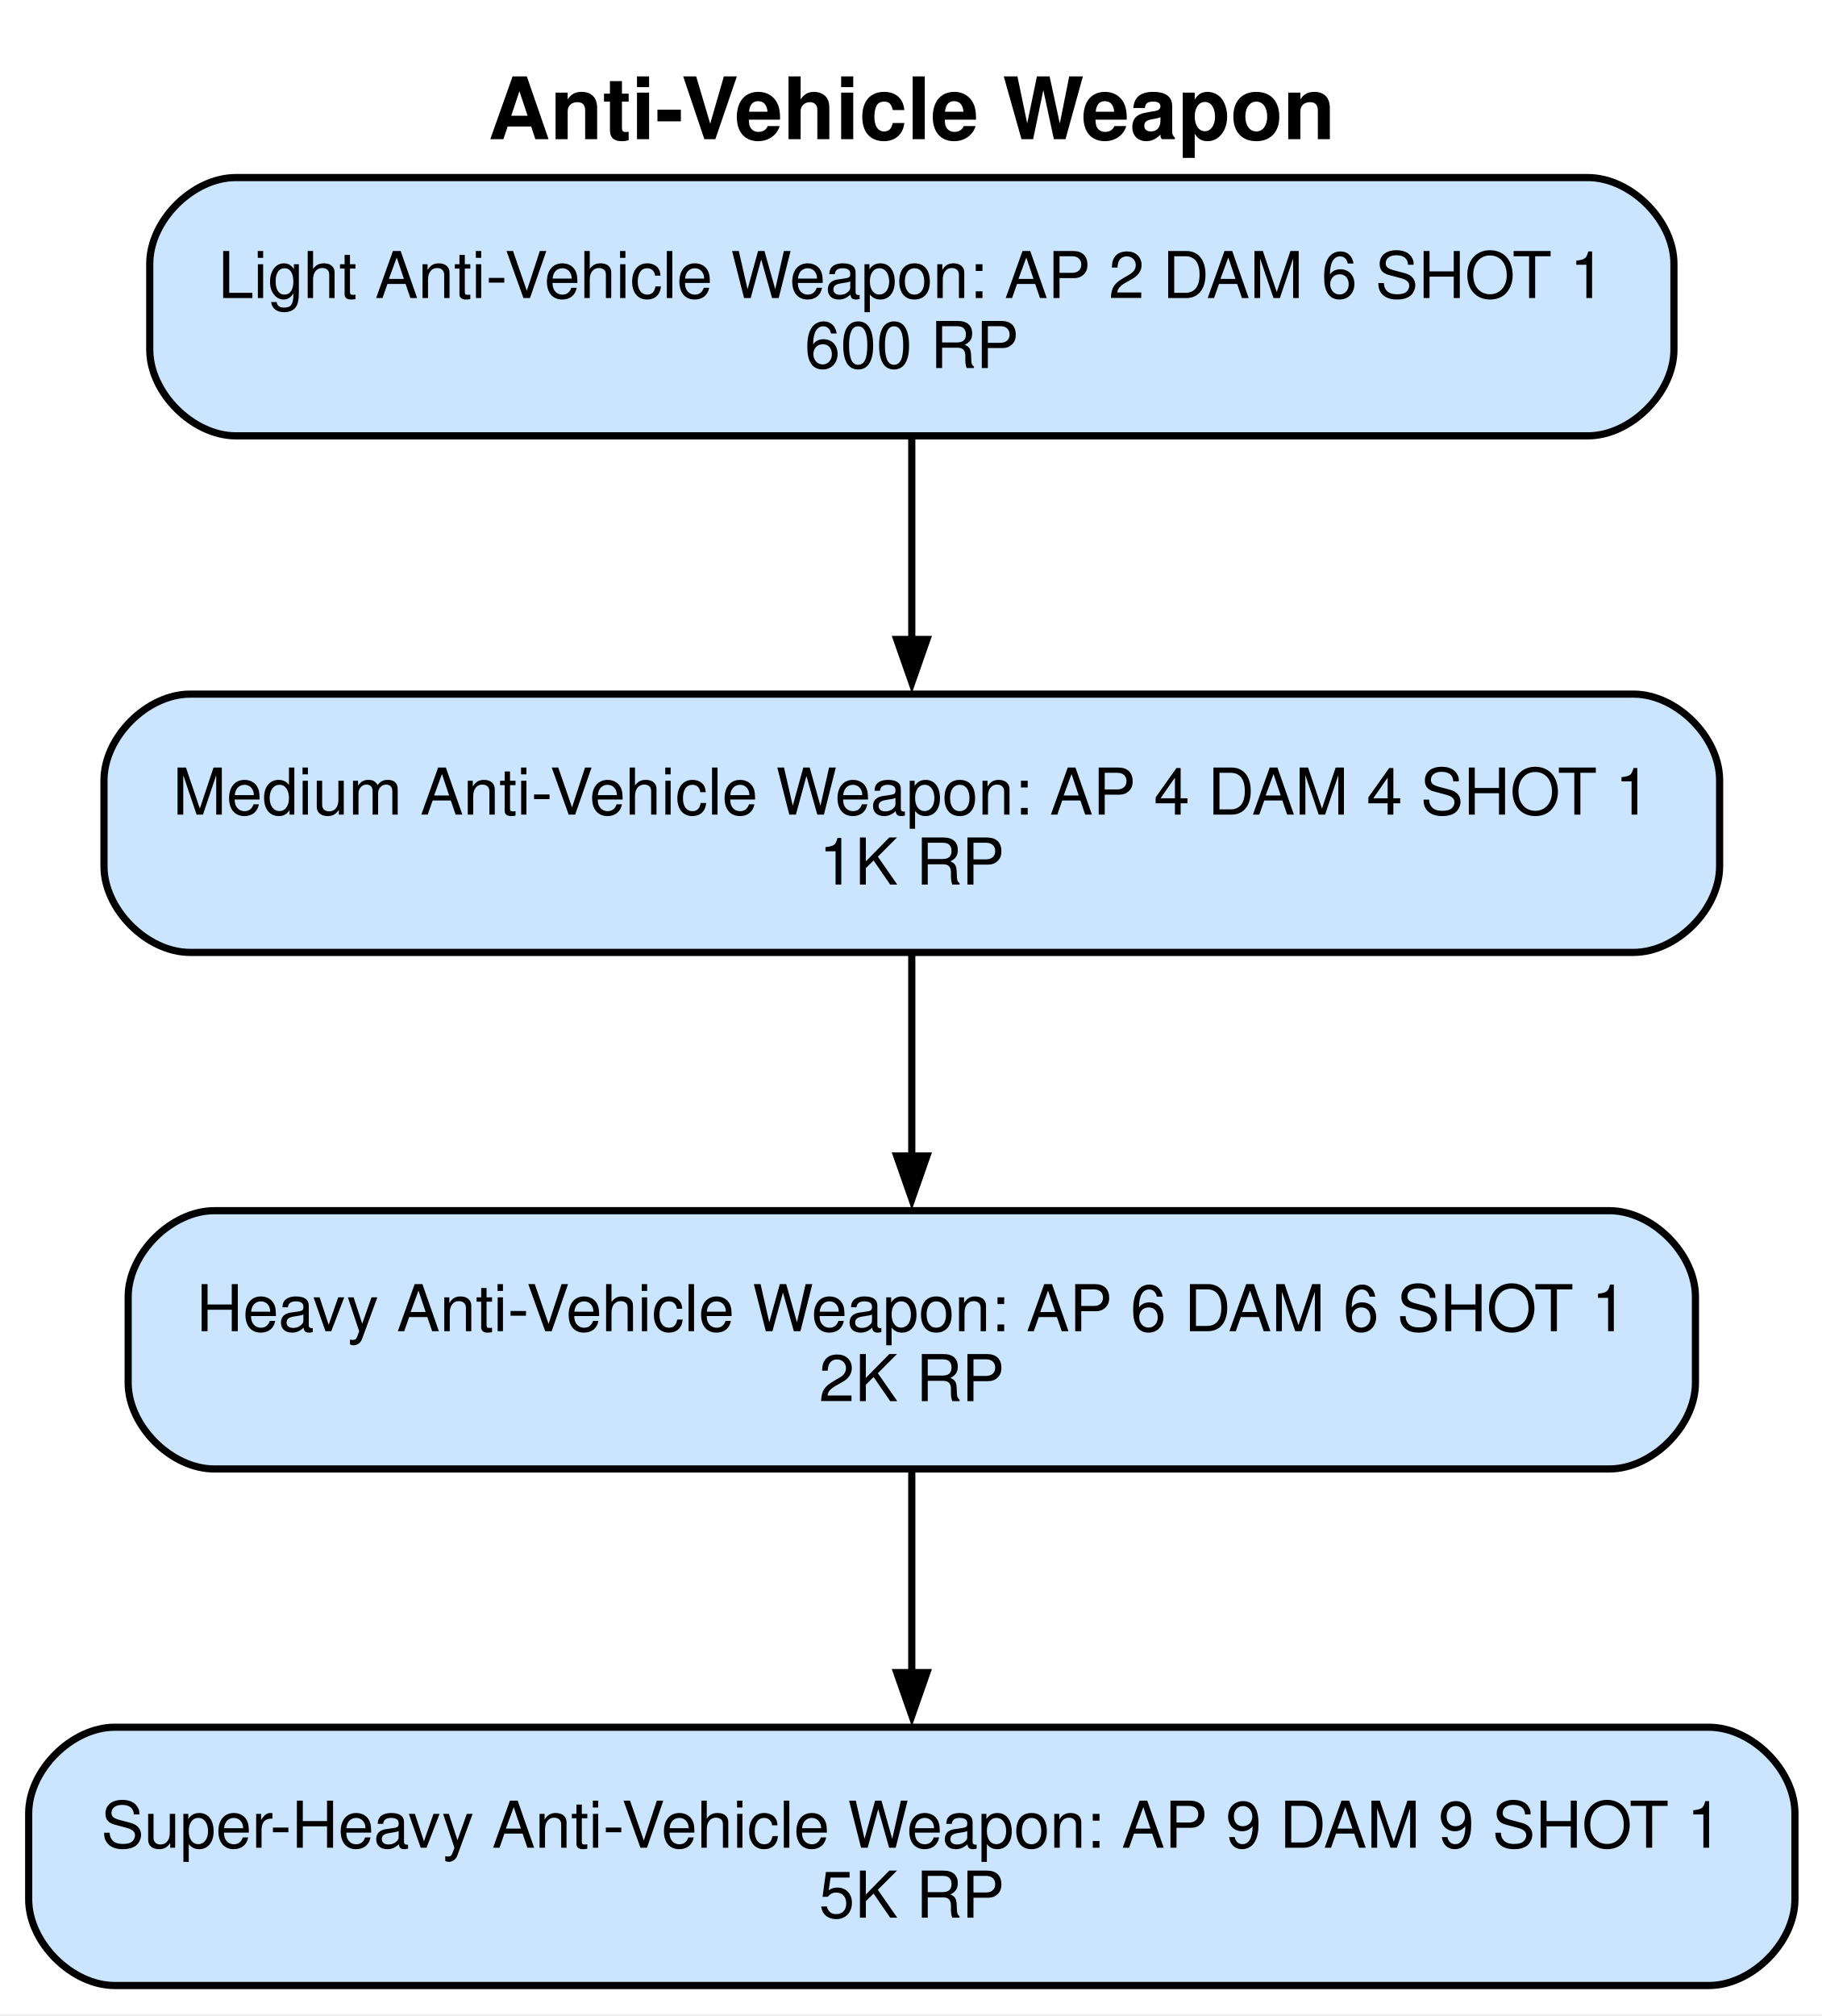
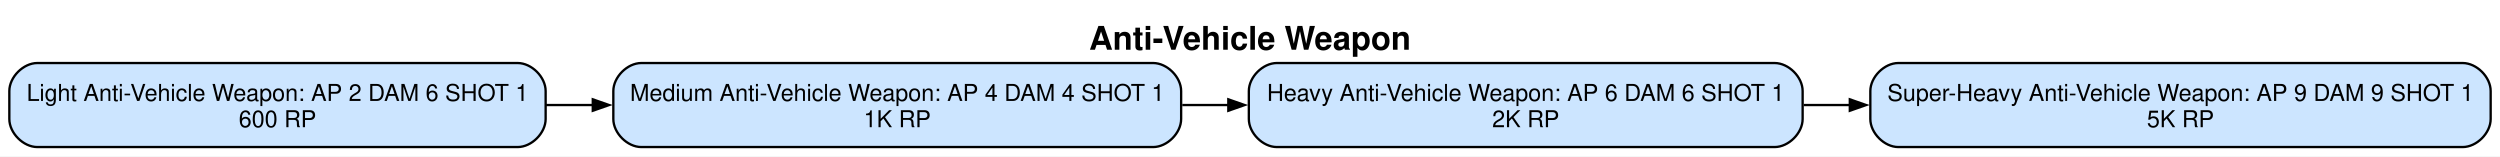
- <svg xmlns="http://www.w3.org/2000/svg" width="254pt" height="281pt" viewBox="0.00 0.00 254.00 281.00">
-   <g id="graph0" class="graph" transform="scale(1 1) rotate(0) translate(4 276.75)">
-     <polygon fill="white" stroke="none" points="-4,4 -4,-276.75 250.25,-276.75 250.25,4 -4,4" />
-     <text xml:space="preserve" text-anchor="middle" x="123.12" y="-257.35" font-family="Helvetica,sans-Serif" font-weight="bold" font-size="12.00">Anti-Vehicle Weapon</text>
+ <svg xmlns="http://www.w3.org/2000/svg" width="1071pt" height="67pt" viewBox="0.00 0.00 1071.00 67.00">
+   <g id="graph0" class="graph" transform="scale(1 1) rotate(0) translate(4 63)">
+     <polygon fill="white" stroke="none" points="-4,4 -4,-63 1067,-63 1067,4 -4,4" />
+     <text xml:space="preserve" text-anchor="middle" x="531.5" y="-41.7" font-family="Helvetica,sans-Serif" font-weight="bold" font-size="14.00">Anti-Vehicle Weapon</text>
    <g id="node1" class="node">
-       <path fill="#cce5ff" stroke="black" d="M217.38,-252C217.38,-252 28.88,-252 28.88,-252 22.87,-252 16.88,-246 16.88,-240 16.88,-240 16.88,-228 16.88,-228 16.88,-222 22.88,-216 28.88,-216 28.88,-216 217.38,-216 217.38,-216 223.38,-216 229.38,-222 229.38,-228 229.38,-228 229.38,-240 229.38,-240 229.38,-246 223.38,-252 217.38,-252" />
-       <text xml:space="preserve" text-anchor="middle" x="123.12" y="-235.2" font-family="Helvetica,sans-Serif" font-size="9.00">Light Anti-Vehicle Weapon: AP 2 DAM 6 SHOT 1</text>
-       <text xml:space="preserve" text-anchor="middle" x="123.12" y="-225.45" font-family="Helvetica,sans-Serif" font-size="9.00">600 RP</text>
+       <path fill="#cce5ff" stroke="black" d="M217.75,-36C217.75,-36 12,-36 12,-36 6,-36 0,-30 0,-24 0,-24 0,-12 0,-12 0,-6 6,0 12,0 12,0 217.75,0 217.75,0 223.75,0 229.75,-6 229.75,-12 229.75,-12 229.75,-24 229.75,-24 229.75,-30 223.75,-36 217.75,-36" />
+       <text xml:space="preserve" text-anchor="middle" x="114.88" y="-19.75" font-family="Helvetica,sans-Serif" font-size="10.00">Light Anti-Vehicle Weapon: AP 2 DAM 6 SHOT 1</text>
+       <text xml:space="preserve" text-anchor="middle" x="114.88" y="-8.5" font-family="Helvetica,sans-Serif" font-size="10.00">600 RP</text>
    </g>
    <g id="node2" class="node">
-       <path fill="#cce5ff" stroke="black" d="M223.75,-180C223.75,-180 22.5,-180 22.5,-180 16.5,-180 10.5,-174 10.5,-168 10.5,-168 10.5,-156 10.5,-156 10.5,-150 16.5,-144 22.5,-144 22.5,-144 223.75,-144 223.75,-144 229.75,-144 235.75,-150 235.75,-156 235.75,-156 235.75,-168 235.75,-168 235.75,-174 229.75,-180 223.75,-180" />
-       <text xml:space="preserve" text-anchor="middle" x="123.12" y="-163.2" font-family="Helvetica,sans-Serif" font-size="9.00">Medium Anti-Vehicle Weapon: AP 4 DAM 4 SHOT 1</text>
-       <text xml:space="preserve" text-anchor="middle" x="123.12" y="-153.45" font-family="Helvetica,sans-Serif" font-size="9.00">1K RP</text>
+       <path fill="#cce5ff" stroke="black" d="M490,-36C490,-36 270.75,-36 270.75,-36 264.75,-36 258.75,-30 258.75,-24 258.75,-24 258.75,-12 258.75,-12 258.75,-6 264.75,0 270.75,0 270.75,0 490,0 490,0 496,0 502,-6 502,-12 502,-12 502,-24 502,-24 502,-30 496,-36 490,-36" />
+       <text xml:space="preserve" text-anchor="middle" x="380.38" y="-19.75" font-family="Helvetica,sans-Serif" font-size="10.00">Medium Anti-Vehicle Weapon: AP 4 DAM 4 SHOT 1</text>
+       <text xml:space="preserve" text-anchor="middle" x="380.38" y="-8.5" font-family="Helvetica,sans-Serif" font-size="10.00">1K RP</text>
    </g>
    <g id="edge1" class="edge">
-       <path fill="none" stroke="black" d="M123.12,-215.7C123.12,-207.22 123.12,-196.86 123.12,-187.58" />
-       <polygon fill="black" stroke="black" points="125.23,-187.62 123.13,-181.62 121.03,-187.62 125.23,-187.62" />
+       <path fill="none" stroke="black" d="M229.92,-18C236.57,-18 243.28,-18 249.98,-18" />
+       <polygon fill="black" stroke="black" points="249.95,-20.45 256.95,-18 249.95,-15.55 249.95,-20.45" />
    </g>
    <g id="node3" class="node">
-       <path fill="#cce5ff" stroke="black" d="M220.38,-108C220.38,-108 25.88,-108 25.88,-108 19.88,-108 13.87,-102 13.87,-96 13.87,-96 13.87,-84 13.87,-84 13.87,-78 19.87,-72 25.87,-72 25.87,-72 220.37,-72 220.37,-72 226.37,-72 232.38,-78 232.38,-84 232.38,-84 232.38,-96 232.38,-96 232.38,-102 226.38,-108 220.38,-108" />
-       <text xml:space="preserve" text-anchor="middle" x="123.12" y="-91.2" font-family="Helvetica,sans-Serif" font-size="9.00">Heavy Anti-Vehicle Weapon: AP 6 DAM 6 SHOT 1</text>
-       <text xml:space="preserve" text-anchor="middle" x="123.12" y="-81.45" font-family="Helvetica,sans-Serif" font-size="9.00">2K RP</text>
+       <path fill="#cce5ff" stroke="black" d="M756.25,-36C756.25,-36 543,-36 543,-36 537,-36 531,-30 531,-24 531,-24 531,-12 531,-12 531,-6 537,0 543,0 543,0 756.25,0 756.25,0 762.25,0 768.25,-6 768.25,-12 768.25,-12 768.25,-24 768.25,-24 768.25,-30 762.25,-36 756.25,-36" />
+       <text xml:space="preserve" text-anchor="middle" x="649.62" y="-19.75" font-family="Helvetica,sans-Serif" font-size="10.00">Heavy Anti-Vehicle Weapon: AP 6 DAM 6 SHOT 1</text>
+       <text xml:space="preserve" text-anchor="middle" x="649.62" y="-8.5" font-family="Helvetica,sans-Serif" font-size="10.00">2K RP</text>
    </g>
    <g id="edge2" class="edge">
-       <path fill="none" stroke="black" d="M123.12,-143.7C123.12,-135.22 123.12,-124.86 123.12,-115.58" />
-       <polygon fill="black" stroke="black" points="125.23,-115.62 123.13,-109.62 121.03,-115.62 125.23,-115.62" />
+       <path fill="none" stroke="black" d="M502.49,-18C509.09,-18 515.74,-18 522.36,-18" />
+       <polygon fill="black" stroke="black" points="522.21,-20.45 529.21,-18 522.21,-15.55 522.21,-20.45" />
    </g>
    <g id="node4" class="node">
-       <path fill="#cce5ff" stroke="black" d="M234.25,-36C234.25,-36 12,-36 12,-36 6,-36 0,-30 0,-24 0,-24 0,-12 0,-12 0,-6 6,0 12,0 12,0 234.25,0 234.25,0 240.25,0 246.25,-6 246.25,-12 246.25,-12 246.25,-24 246.25,-24 246.25,-30 240.25,-36 234.25,-36" />
-       <text xml:space="preserve" text-anchor="middle" x="123.12" y="-19.2" font-family="Helvetica,sans-Serif" font-size="9.00">Super-Heavy Anti-Vehicle Weapon: AP 9 DAM 9 SHOT 1</text>
-       <text xml:space="preserve" text-anchor="middle" x="123.12" y="-9.45" font-family="Helvetica,sans-Serif" font-size="9.00">5K RP</text>
+       <path fill="#cce5ff" stroke="black" d="M1051,-36C1051,-36 809.25,-36 809.25,-36 803.25,-36 797.25,-30 797.25,-24 797.25,-24 797.25,-12 797.25,-12 797.25,-6 803.25,0 809.25,0 809.25,0 1051,0 1051,0 1057,0 1063,-6 1063,-12 1063,-12 1063,-24 1063,-24 1063,-30 1057,-36 1051,-36" />
+       <text xml:space="preserve" text-anchor="middle" x="930.12" y="-19.75" font-family="Helvetica,sans-Serif" font-size="10.00">Super-Heavy Anti-Vehicle Weapon: AP 9 DAM 9 SHOT 1</text>
+       <text xml:space="preserve" text-anchor="middle" x="930.12" y="-8.5" font-family="Helvetica,sans-Serif" font-size="10.00">5K RP</text>
    </g>
    <g id="edge3" class="edge">
-       <path fill="none" stroke="black" d="M123.12,-71.7C123.12,-63.22 123.12,-52.86 123.12,-43.58" />
-       <polygon fill="black" stroke="black" points="125.23,-43.62 123.13,-37.62 121.03,-43.62 125.23,-43.62" />
+       <path fill="none" stroke="black" d="M768.73,-18C775.3,-18 781.93,-18 788.57,-18" />
+       <polygon fill="black" stroke="black" points="788.46,-20.45 795.46,-18 788.46,-15.55 788.46,-20.45" />
    </g>
  </g>
</svg>
